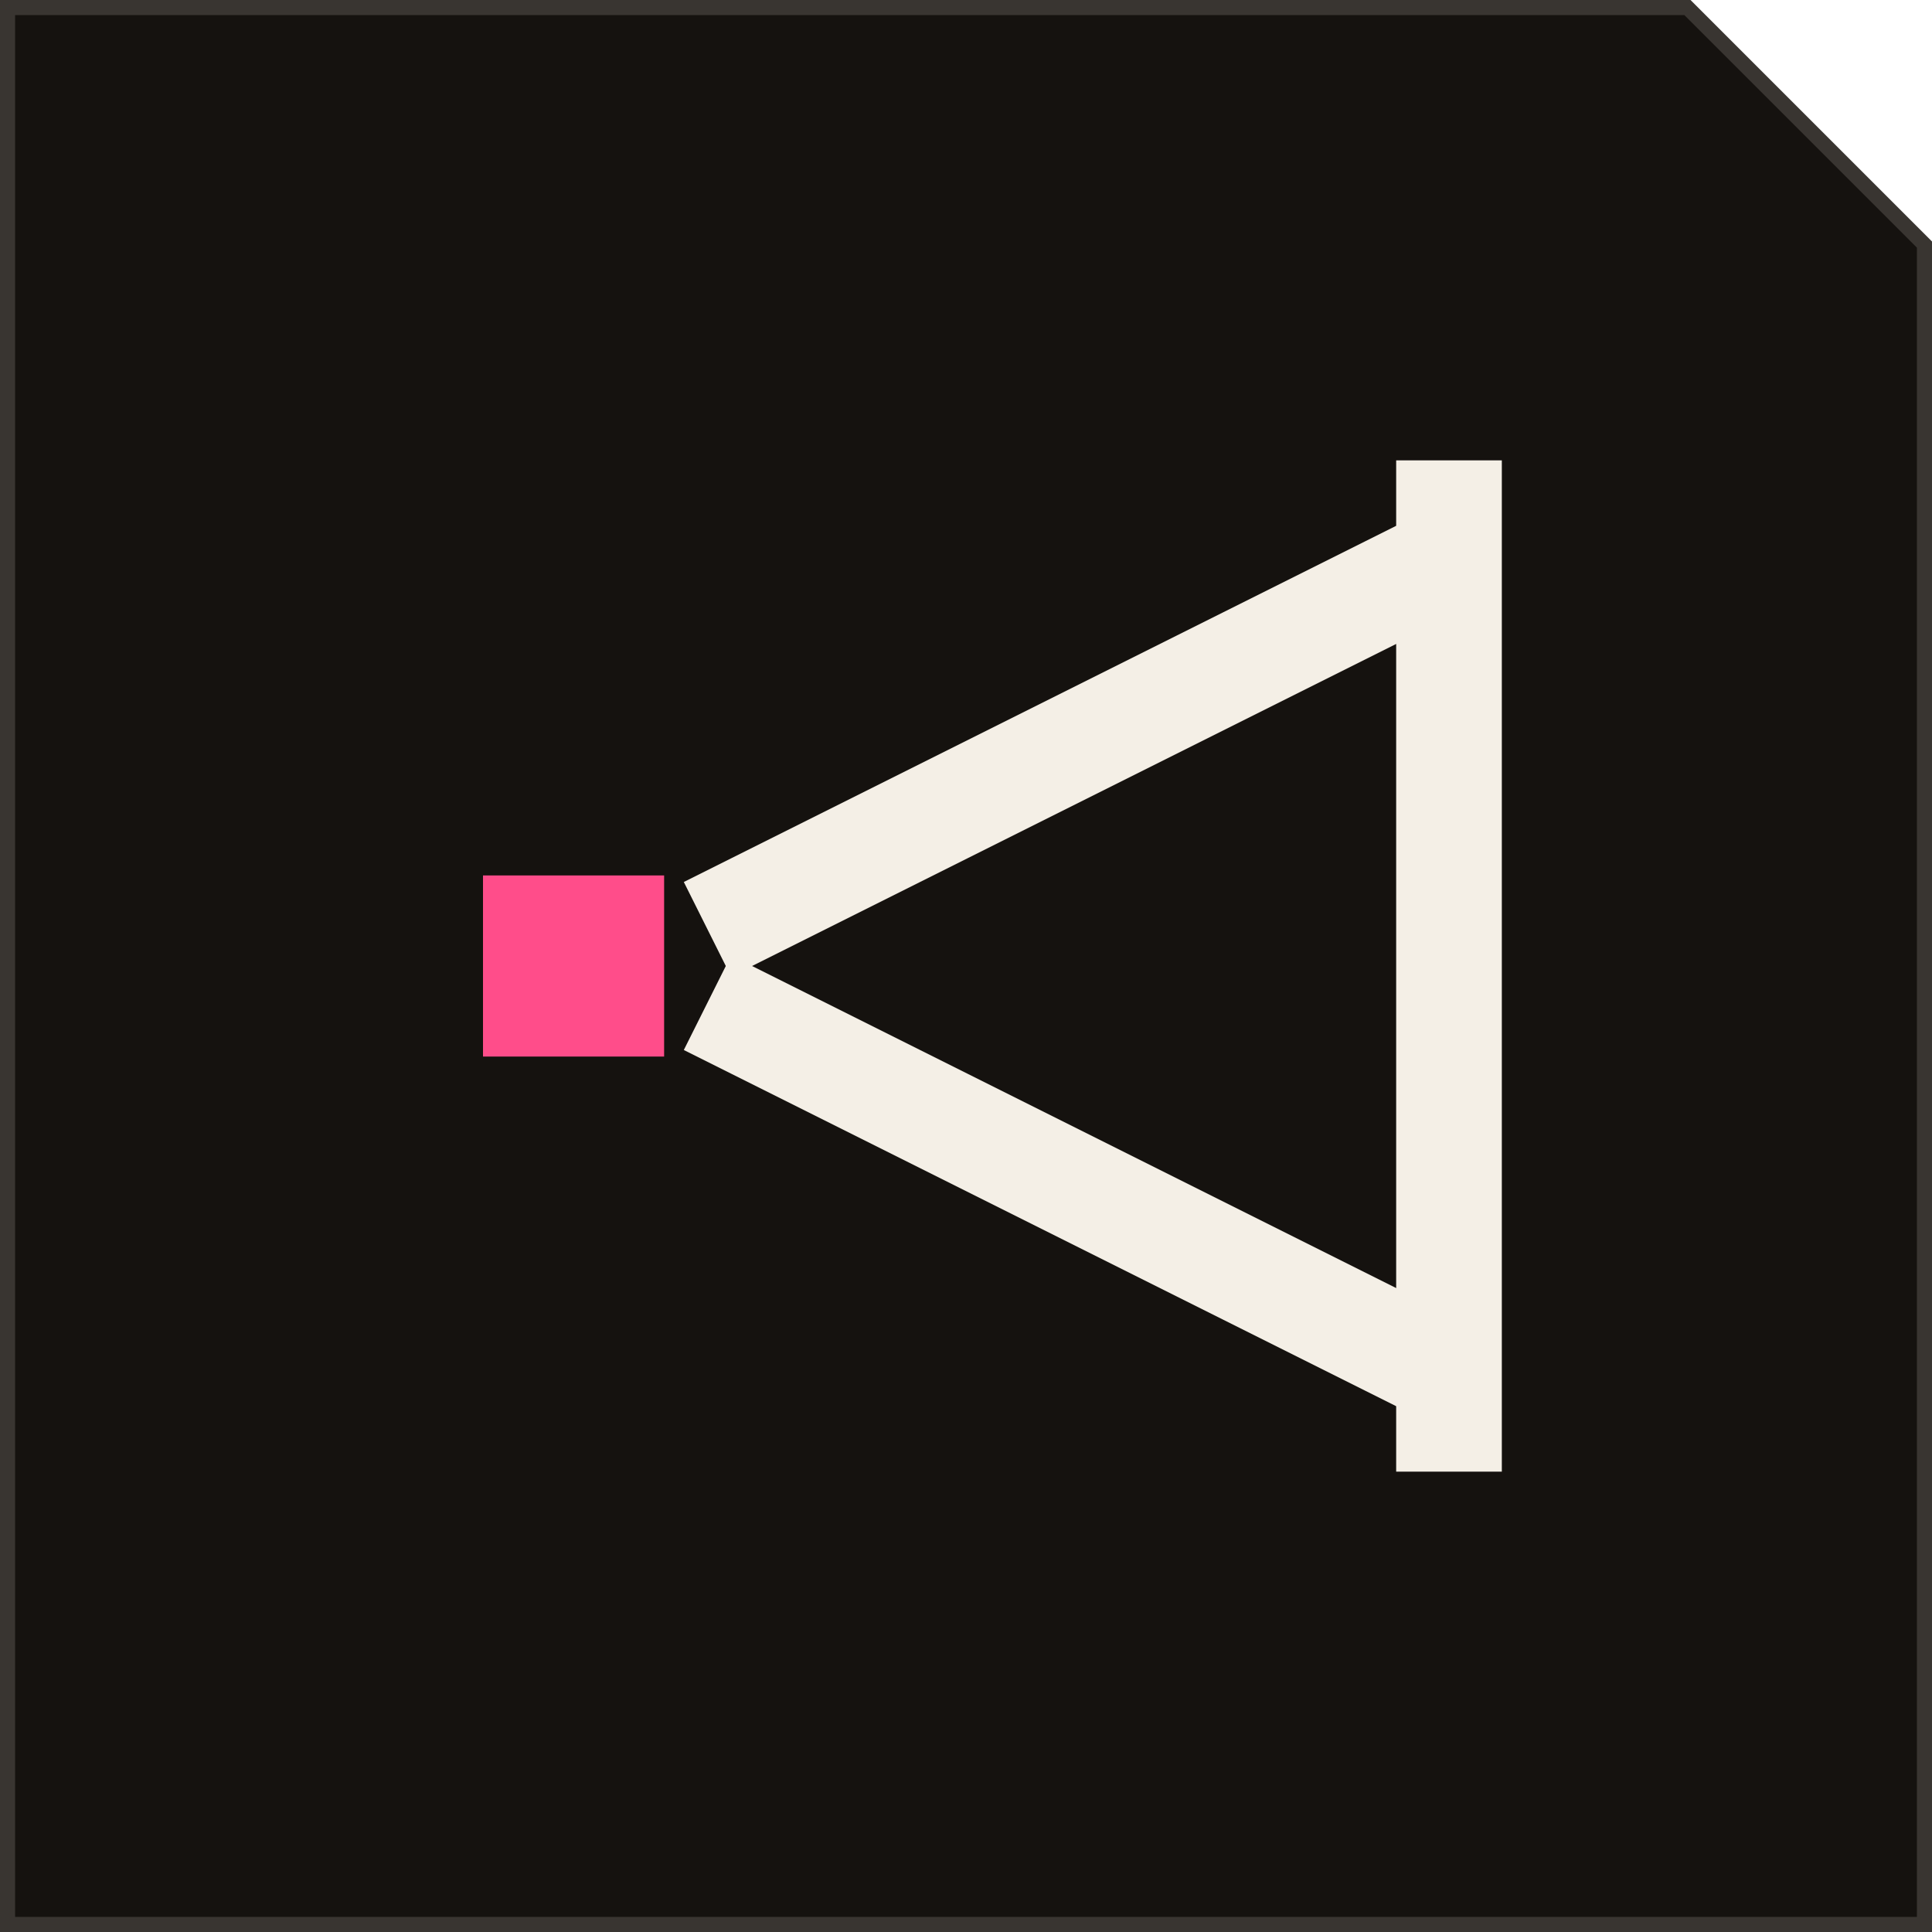
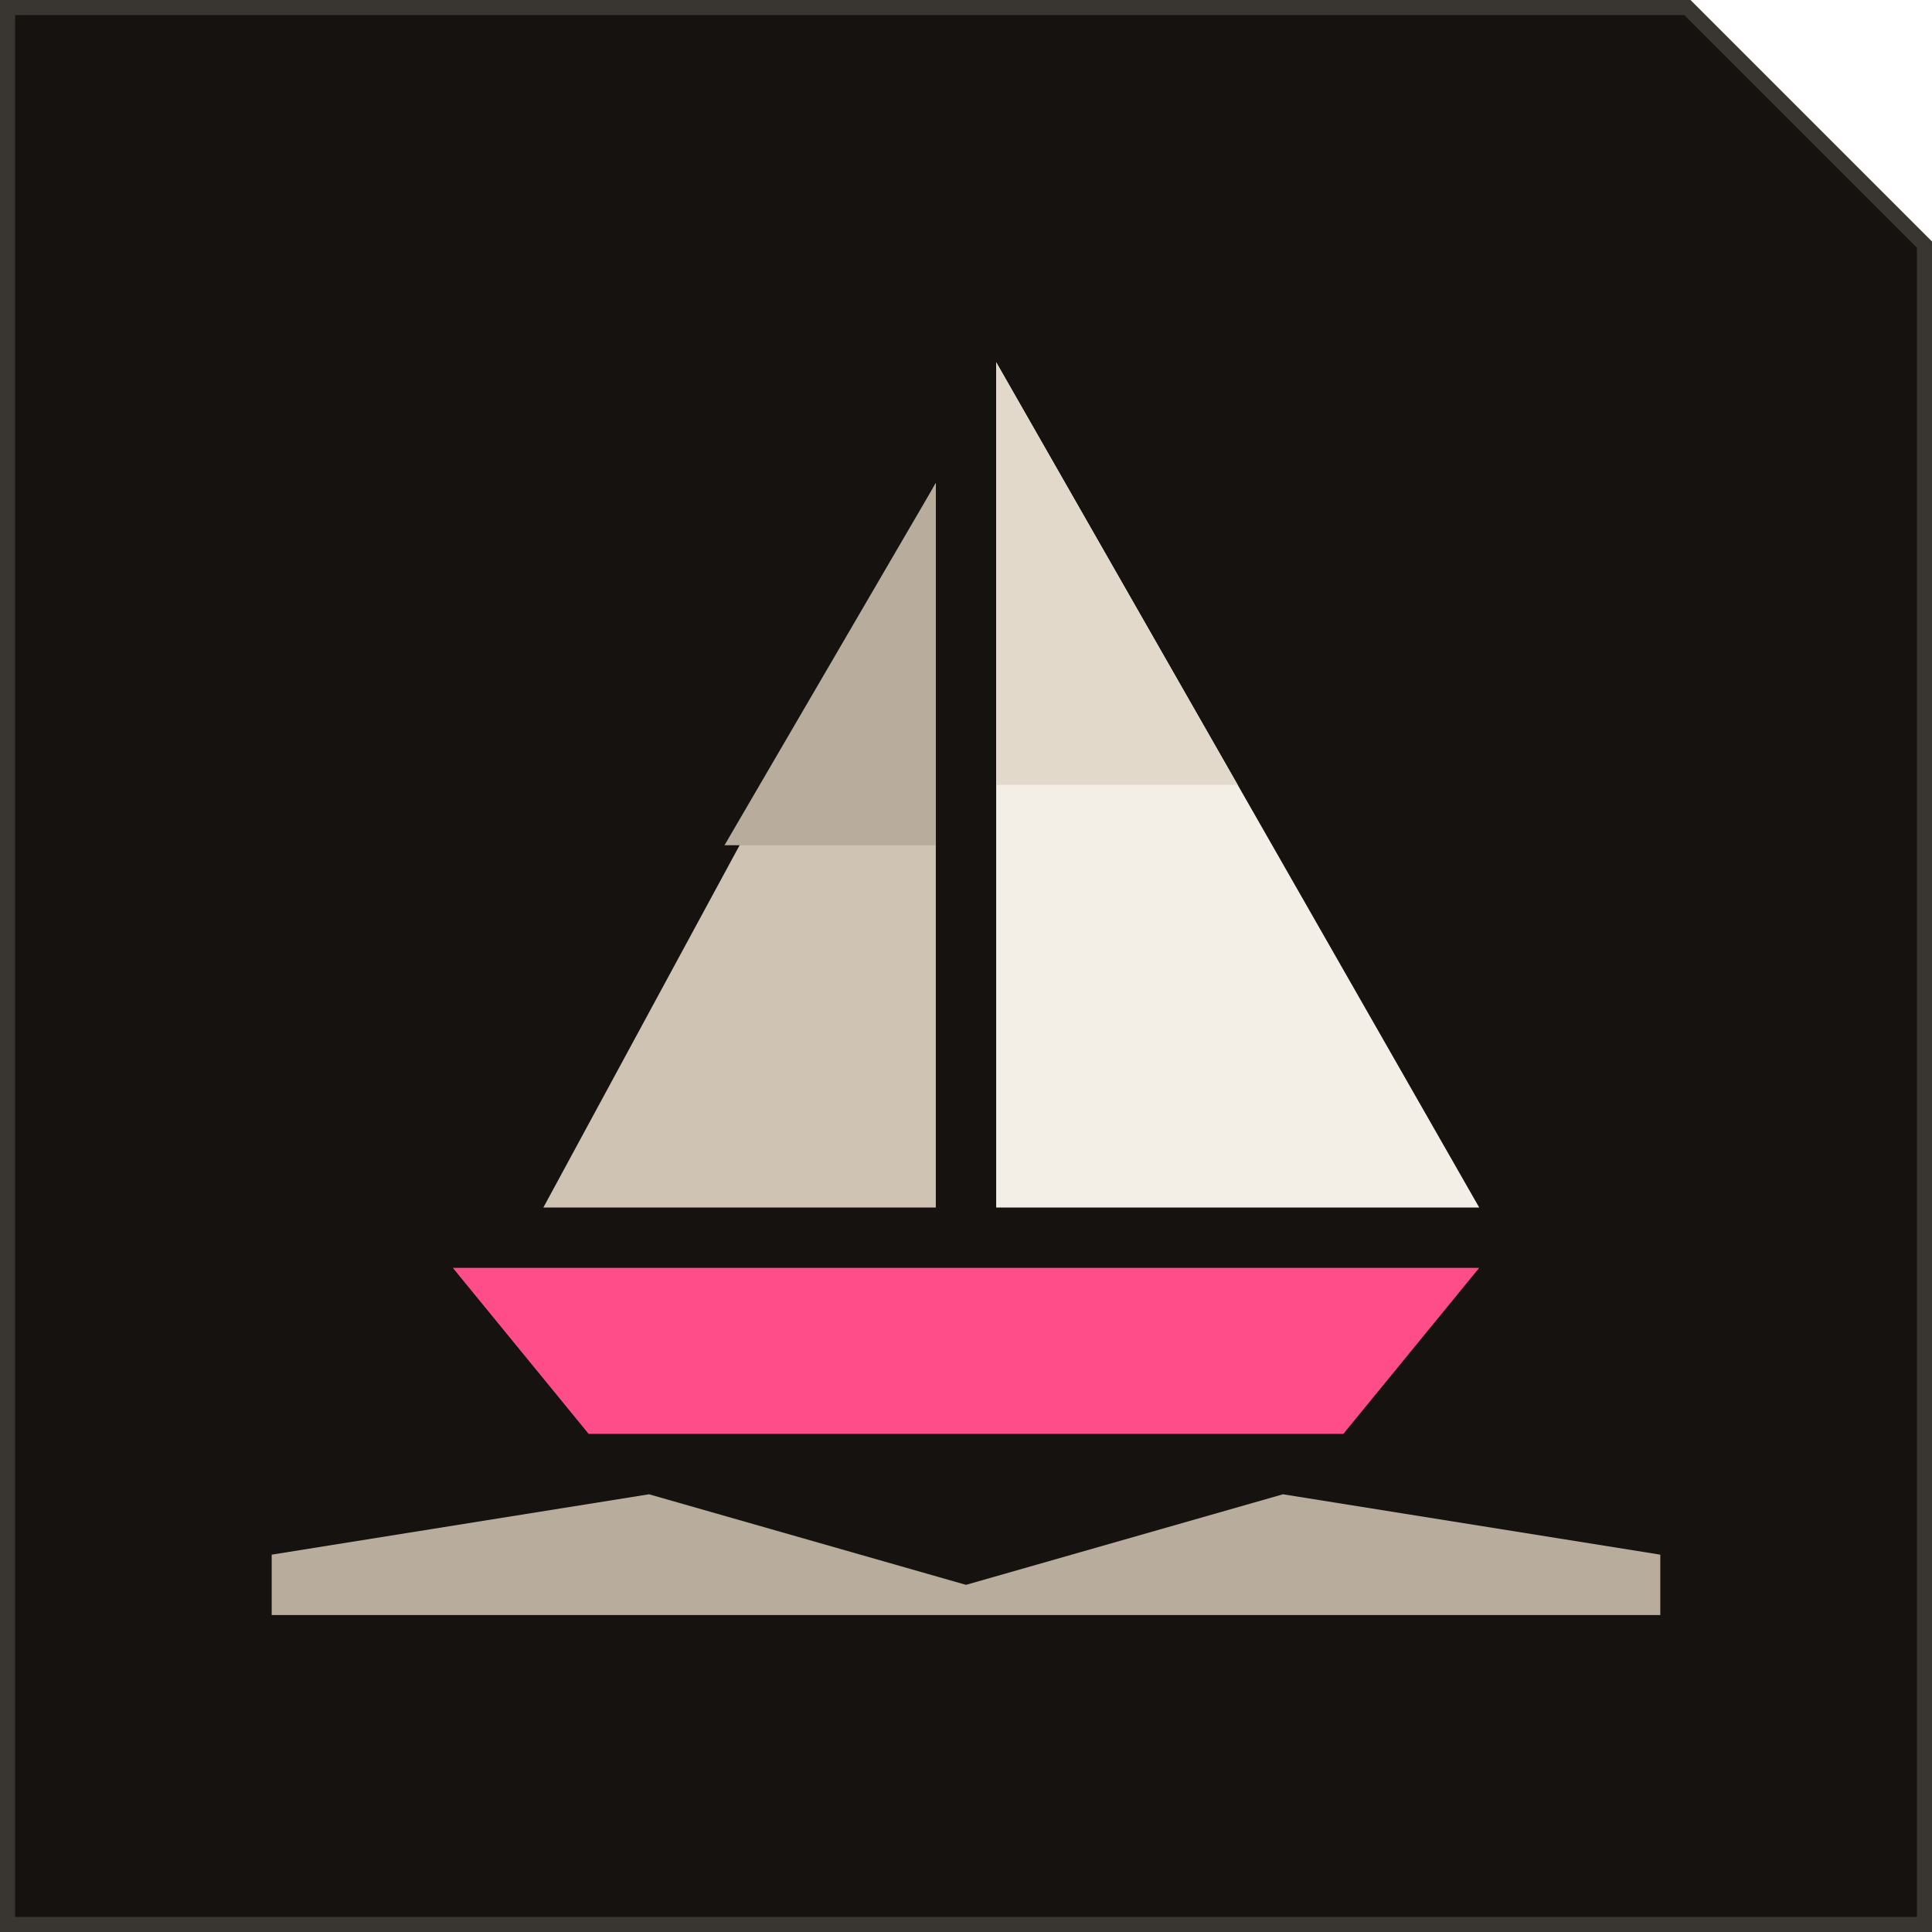
<svg xmlns="http://www.w3.org/2000/svg" viewBox="0 0 256 256" role="img" aria-label="Drift">
  <path d="M0 0H224L256 32V256H0Z" fill="#15120F" />
  <path d="M1 1H223.6L255 32.4V255H1Z" fill="none" stroke="#F4EFE6" stroke-opacity="0.16" stroke-width="2" />
-   <path d="M64 116H88V140H64Z" fill="#FF4D8A" />
-   <path d="M100 120L184 78" fill="none" stroke="#F4EFE6" stroke-width="14" stroke-linecap="square" stroke-linejoin="miter" />
-   <path d="M100 136L184 178" fill="none" stroke="#F4EFE6" stroke-width="14" stroke-linecap="square" stroke-linejoin="miter" />
-   <path d="M192 68V188" fill="none" stroke="#F4EFE6" stroke-width="14" stroke-linecap="square" stroke-linejoin="miter" />
+   <polygon points="132,48 132,160 196,160" fill="#F4EFE6" />
+   <polygon points="124,64 124,160 72,160" fill="#CFC3B3" />
+   <polygon points="132,48 164,104 132,104" fill="#E3D9CB" />
+   <polygon points="124,64 124,112 96,112" fill="#B8AC9C" />
+   <polygon points="60,168 196,168 178,190 78,190" fill="#FF4D8A" />
+   <polygon points="36,206 86,198 128,210 170,198 220,206 220,214 36,214" fill="#B8AC9C" />
</svg>
